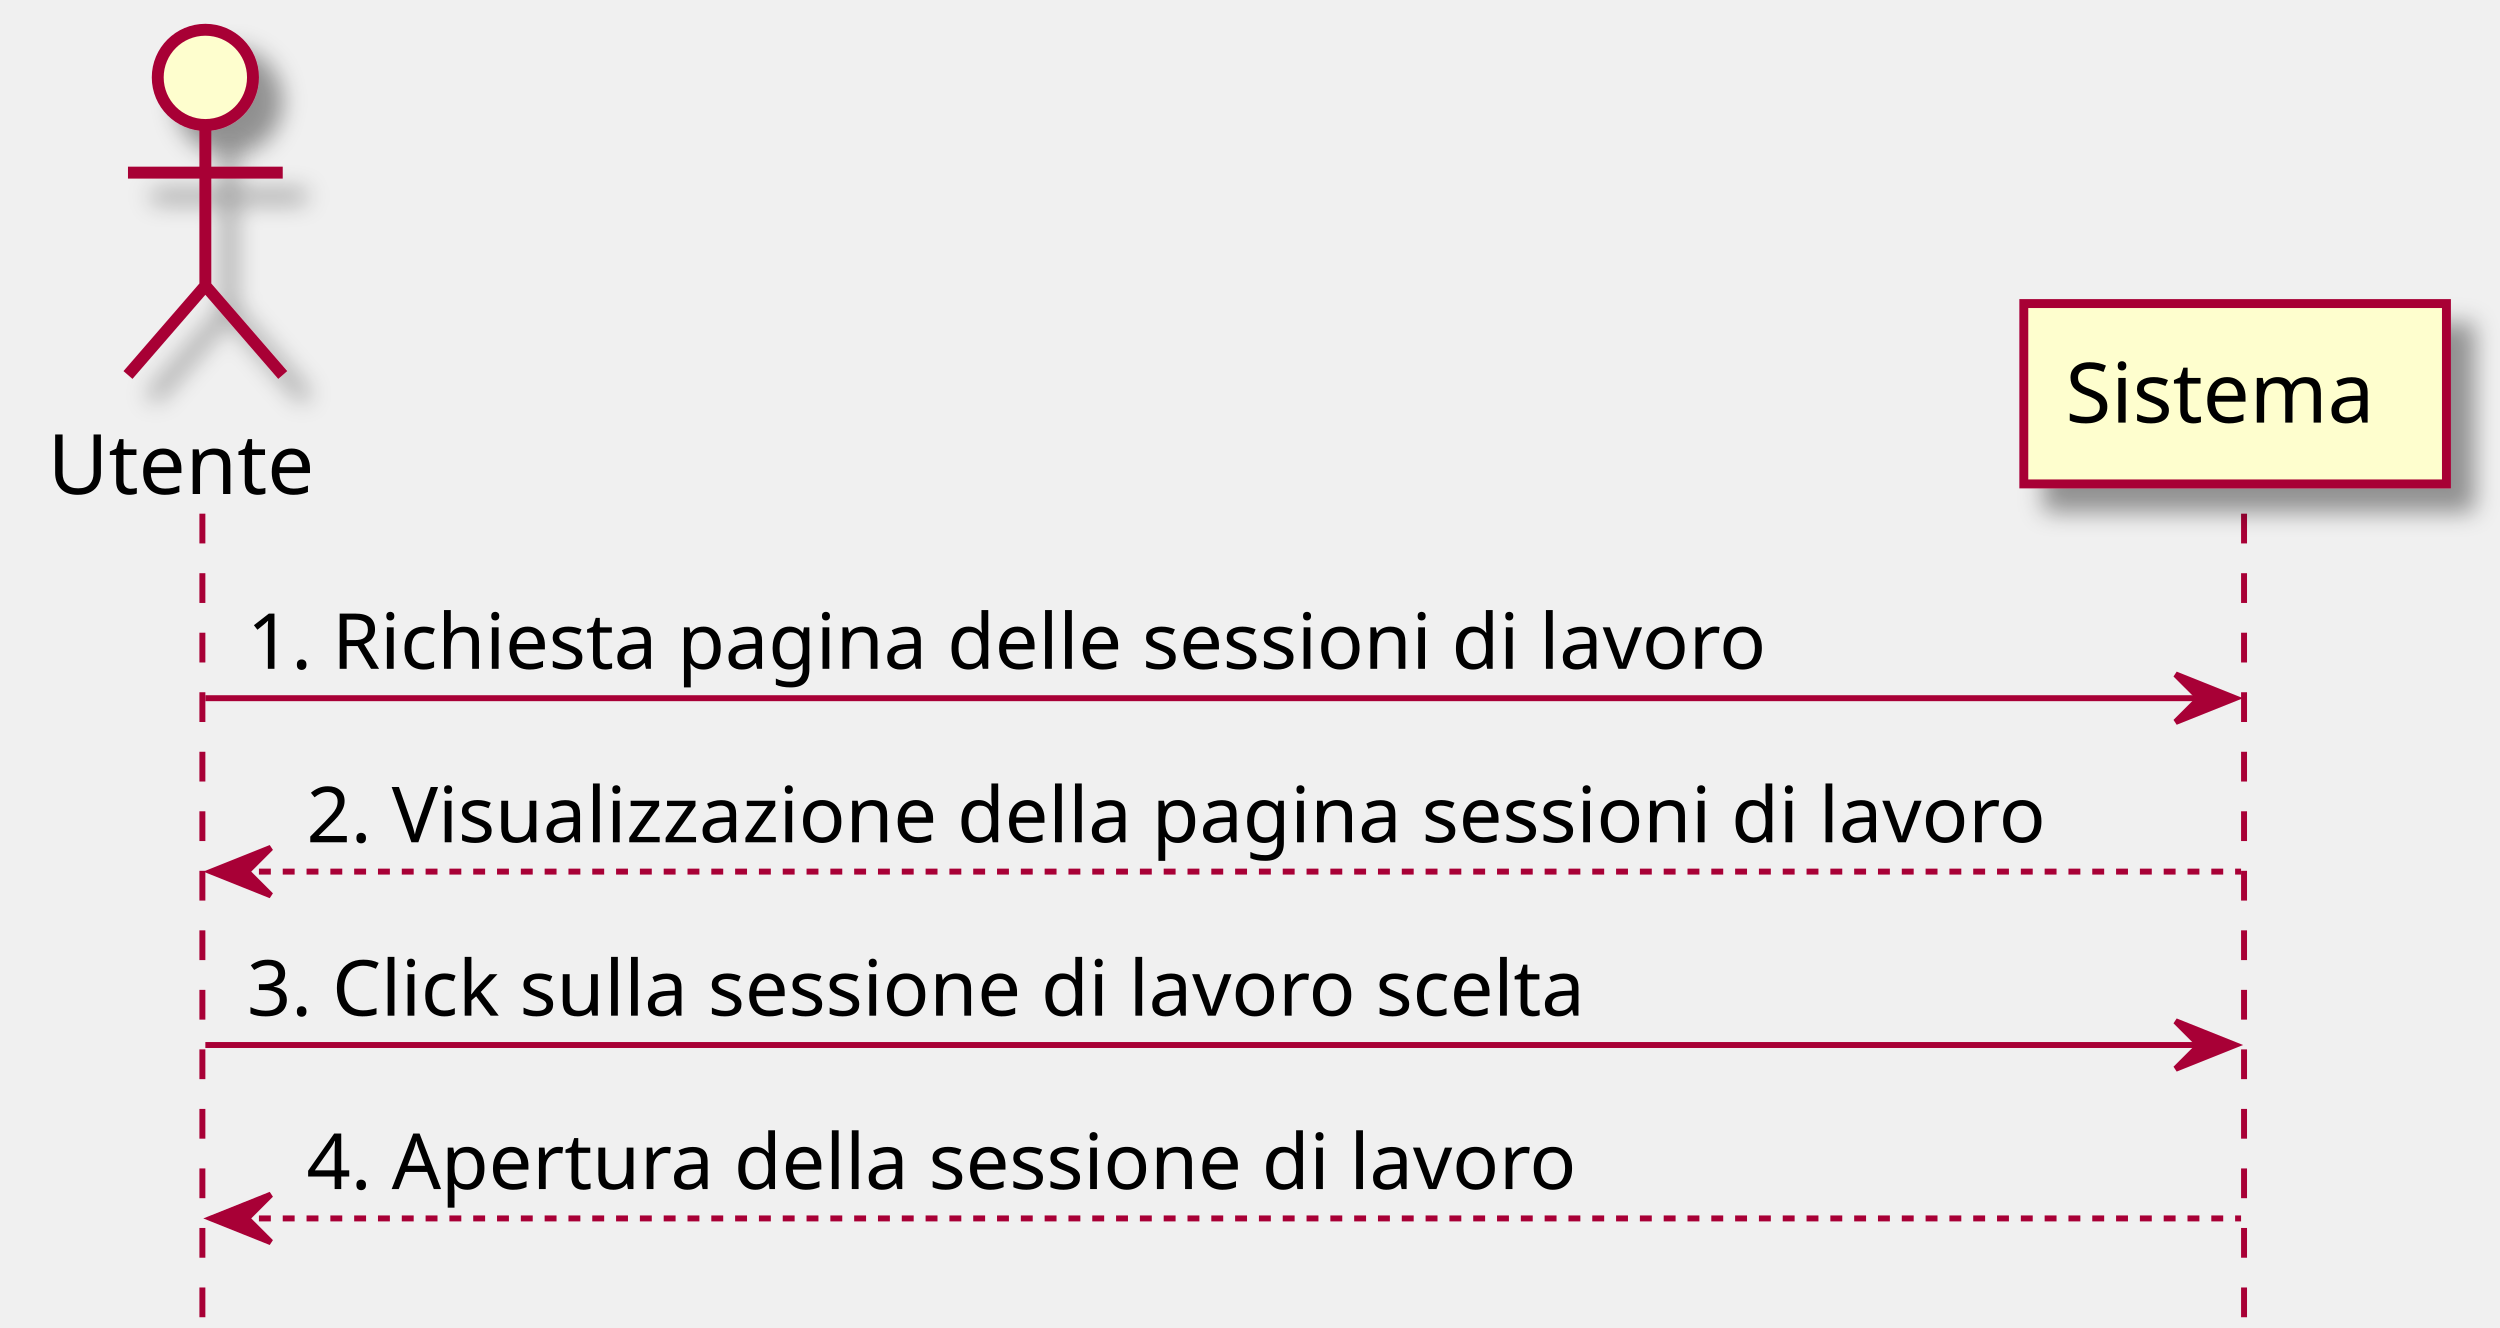
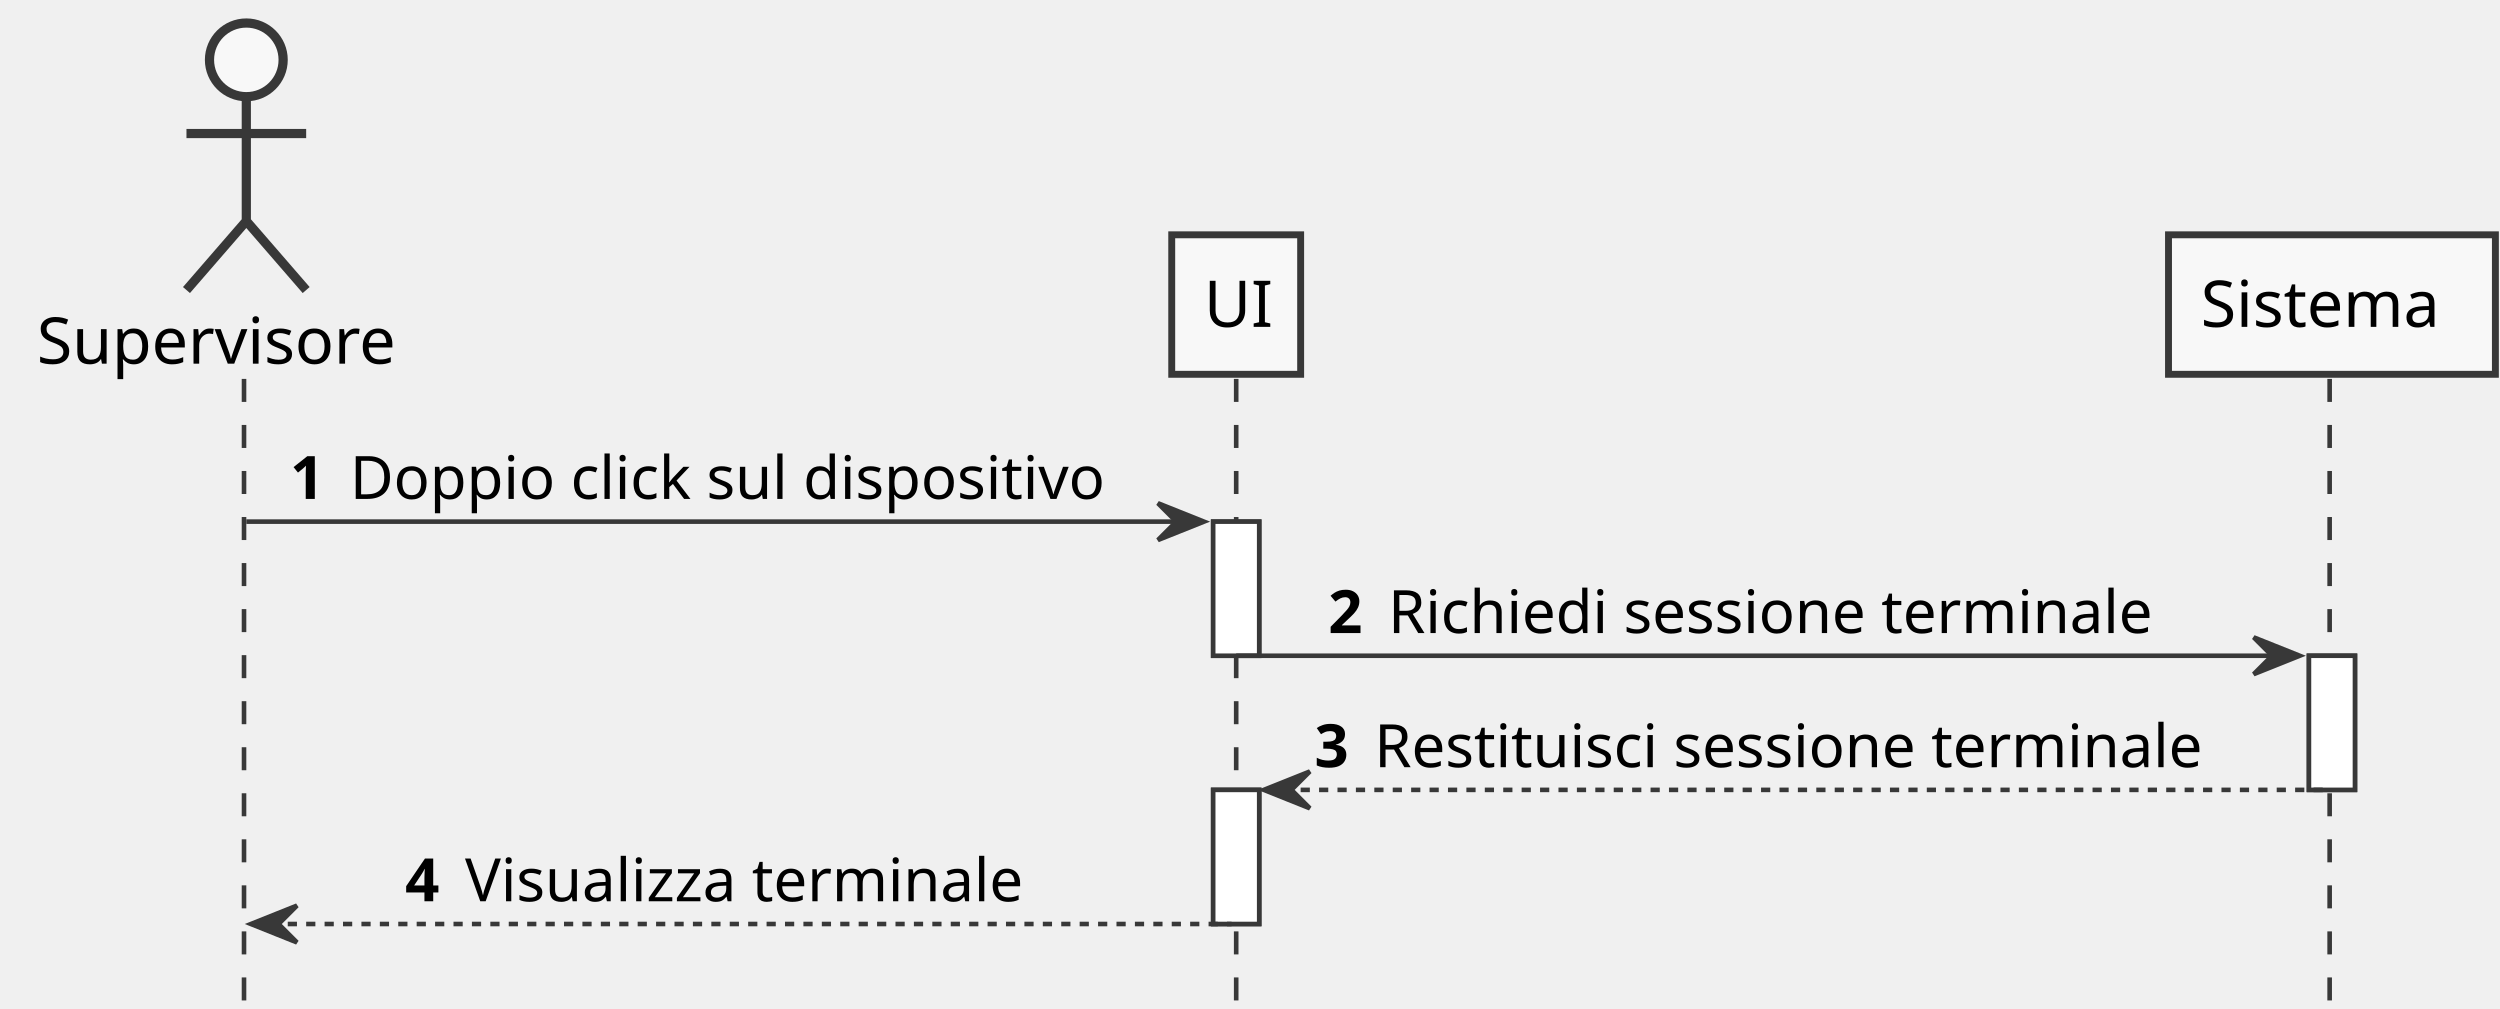
- <svg xmlns="http://www.w3.org/2000/svg" contentScriptType="application/ecmascript" contentStyleType="text/css" height="223px" preserveAspectRatio="none" style="width:420px;height:223px;" version="1.1" viewBox="0 0 420 223" width="420px" zoomAndPan="magnify">
-   <defs>
-     <filter height="300%" id="ft1y394" width="300%" x="-1" y="-1">
-       <feGaussianBlur result="blurOut" stdDeviation="2.0" />
-       <feColorMatrix in="blurOut" result="blurOut2" type="matrix" values="0 0 0 0 0 0 0 0 0 0 0 0 0 0 0 0 0 0 .4 0" />
-       <feOffset dx="4.0" dy="4.0" in="blurOut2" result="blurOut3" />
-       <feBlend in="SourceGraphic" in2="blurOut3" mode="normal" />
-     </filter>
-   </defs>
+ <svg xmlns="http://www.w3.org/2000/svg" contentScriptType="application/ecmascript" contentStyleType="text/css" height="219px" preserveAspectRatio="none" style="width:543px;height:219px;" version="1.1" viewBox="0 0 543 219" width="543px" zoomAndPan="magnify">
+   <defs />
  <g>
-     <line style="stroke: #A80036; stroke-width: 1.0; stroke-dasharray: 5.0,5.0;" x1="34" x2="34" y1="86.297" y2="222.828" />
-     <line style="stroke: #A80036; stroke-width: 1.0; stroke-dasharray: 5.0,5.0;" x1="377" x2="377" y1="86.297" y2="222.828" />
-     <text fill="#000000" font-family="sans-serif" font-size="14" lengthAdjust="spacingAndGlyphs" textLength="47" x="8" y="82.995">Utente</text>
-     <ellipse cx="34.5" cy="13" fill="#FEFECE" filter="url(#ft1y394)" rx="8" ry="8" style="stroke: #A80036; stroke-width: 2.0;" />
-     <path d="M34.5,21 L34.5,48 M21.5,29 L47.5,29 M34.5,48 L21.5,63 M34.5,48 L47.5,63 " fill="#FEFECE" filter="url(#ft1y394)" style="stroke: #A80036; stroke-width: 2.0;" />
-     <rect fill="#FEFECE" filter="url(#ft1y394)" height="30.297" style="stroke: #A80036; stroke-width: 1.5;" width="71" x="340" y="51" />
-     <text fill="#000000" font-family="sans-serif" font-size="14" lengthAdjust="spacingAndGlyphs" textLength="57" x="347" y="70.995">Sistema</text>
-     <polygon fill="#A80036" points="365.5,113.297,375.5,117.297,365.5,121.297,369.5,117.297" style="stroke: #A80036; stroke-width: 1.0;" />
-     <line style="stroke: #A80036; stroke-width: 1.0;" x1="34.5" x2="371.5" y1="117.297" y2="117.297" />
-     <text fill="#000000" font-family="sans-serif" font-size="13" lengthAdjust="spacingAndGlyphs" textLength="278" x="41.5" y="112.364">1. Richiesta pagina delle sessioni di lavoro</text>
-     <polygon fill="#A80036" points="45.5,142.43,35.5,146.43,45.5,150.43,41.5,146.43" style="stroke: #A80036; stroke-width: 1.0;" />
-     <line style="stroke: #A80036; stroke-width: 1.0; stroke-dasharray: 2.0,2.0;" x1="39.5" x2="376.5" y1="146.43" y2="146.43" />
-     <text fill="#000000" font-family="sans-serif" font-size="13" lengthAdjust="spacingAndGlyphs" textLength="319" x="51.5" y="141.497">2. Visualizzazione della pagina sessioni di lavoro</text>
-     <polygon fill="#A80036" points="365.5,171.562,375.5,175.562,365.5,179.562,369.5,175.562" style="stroke: #A80036; stroke-width: 1.0;" />
-     <line style="stroke: #A80036; stroke-width: 1.0;" x1="34.5" x2="371.5" y1="175.562" y2="175.562" />
-     <text fill="#000000" font-family="sans-serif" font-size="13" lengthAdjust="spacingAndGlyphs" textLength="248" x="41.5" y="170.629">3. Click sulla sessione di lavoro scelta</text>
-     <polygon fill="#A80036" points="45.5,200.695,35.5,204.695,45.5,208.695,41.5,204.695" style="stroke: #A80036; stroke-width: 1.0;" />
-     <line style="stroke: #A80036; stroke-width: 1.0; stroke-dasharray: 2.0,2.0;" x1="39.5" x2="376.5" y1="204.695" y2="204.695" />
-     <text fill="#000000" font-family="sans-serif" font-size="13" lengthAdjust="spacingAndGlyphs" textLength="230" x="51.5" y="199.762">4. Apertura della sessione di lavoro</text>
+     <rect fill="#FFFFFF" height="29.133" style="stroke: #383838; stroke-width: 1.0;" width="10" x="263.5" y="113.297" />
+     <rect fill="#FFFFFF" height="29.133" style="stroke: #383838; stroke-width: 1.0;" width="10" x="263.5" y="171.562" />
+     <rect fill="#FFFFFF" height="29.133" style="stroke: #383838; stroke-width: 1.0;" width="10" x="501.5" y="142.43" />
+     <line style="stroke: #383838; stroke-width: 1.0; stroke-dasharray: 5.0,5.0;" x1="53" x2="53" y1="82.297" y2="218.828" />
+     <line style="stroke: #383838; stroke-width: 1.0; stroke-dasharray: 5.0,5.0;" x1="268.5" x2="268.5" y1="82.297" y2="218.828" />
+     <line style="stroke: #383838; stroke-width: 1.0; stroke-dasharray: 5.0,5.0;" x1="506" x2="506" y1="82.297" y2="218.828" />
+     <text fill="#000000" font-family="sans-serif" font-size="14" lengthAdjust="spacingAndGlyphs" textLength="85" x="8" y="78.995">Supervisore</text>
+     <ellipse cx="53.5" cy="13" fill="#F8F8F8" rx="8" ry="8" style="stroke: #383838; stroke-width: 2.0;" />
+     <path d="M53.5,21 L53.5,48 M40.5,29 L66.5,29 M53.5,48 L40.5,63 M53.5,48 L66.5,63 " fill="#F8F8F8" style="stroke: #383838; stroke-width: 2.0;" />
+     <rect fill="#F8F8F8" height="30.297" style="stroke: #383838; stroke-width: 1.5;" width="28" x="254.5" y="51" />
+     <text fill="#000000" font-family="sans-serif" font-size="14" lengthAdjust="spacingAndGlyphs" textLength="14" x="261.5" y="70.995">UI</text>
+     <rect fill="#F8F8F8" height="30.297" style="stroke: #383838; stroke-width: 1.5;" width="71" x="471" y="51" />
+     <text fill="#000000" font-family="sans-serif" font-size="14" lengthAdjust="spacingAndGlyphs" textLength="57" x="478" y="70.995">Sistema</text>
+     <rect fill="#FFFFFF" height="29.133" style="stroke: #383838; stroke-width: 1.0;" width="10" x="263.5" y="113.297" />
+     <rect fill="#FFFFFF" height="29.133" style="stroke: #383838; stroke-width: 1.0;" width="10" x="263.5" y="171.562" />
+     <rect fill="#FFFFFF" height="29.133" style="stroke: #383838; stroke-width: 1.0;" width="10" x="501.5" y="142.43" />
+     <polygon fill="#383838" points="251.5,109.297,261.5,113.297,251.5,117.297,255.5,113.297" style="stroke: #383838; stroke-width: 1.0;" />
+     <line style="stroke: #383838; stroke-width: 1.0;" x1="53.5" x2="257.5" y1="113.297" y2="113.297" />
+     <text fill="#000000" font-family="sans-serif" font-size="13" font-weight="bold" lengthAdjust="spacingAndGlyphs" textLength="9" x="63" y="108.364">1</text>
+     <text fill="#000000" font-family="sans-serif" font-size="13" lengthAdjust="spacingAndGlyphs" textLength="178" x="76" y="108.364">Doppio click sul dispositivo</text>
+     <polygon fill="#383838" points="489.5,138.43,499.5,142.43,489.5,146.43,493.5,142.43" style="stroke: #383838; stroke-width: 1.0;" />
+     <line style="stroke: #383838; stroke-width: 1.0;" x1="268.5" x2="495.5" y1="142.43" y2="142.43" />
+     <text fill="#000000" font-family="sans-serif" font-size="13" font-weight="bold" lengthAdjust="spacingAndGlyphs" textLength="9" x="288.5" y="137.497">2</text>
+     <text fill="#000000" font-family="sans-serif" font-size="13" lengthAdjust="spacingAndGlyphs" textLength="180" x="301.5" y="137.497">Richiedi sessione terminale</text>
+     <polygon fill="#383838" points="284.5,167.562,274.5,171.562,284.5,175.562,280.5,171.562" style="stroke: #383838; stroke-width: 1.0;" />
+     <line style="stroke: #383838; stroke-width: 1.0; stroke-dasharray: 2.0,2.0;" x1="278.5" x2="505.5" y1="171.562" y2="171.562" />
+     <text fill="#000000" font-family="sans-serif" font-size="13" font-weight="bold" lengthAdjust="spacingAndGlyphs" textLength="9" x="285.5" y="166.629">3</text>
+     <text fill="#000000" font-family="sans-serif" font-size="13" lengthAdjust="spacingAndGlyphs" textLength="196" x="298.5" y="166.629">Restituisci sessione terminale</text>
+     <polygon fill="#383838" points="64.5,196.695,54.5,200.695,64.5,204.695,60.5,200.695" style="stroke: #383838; stroke-width: 1.0;" />
+     <line style="stroke: #383838; stroke-width: 1.0; stroke-dasharray: 2.0,2.0;" x1="58.5" x2="267.5" y1="200.695" y2="200.695" />
+     <text fill="#000000" font-family="sans-serif" font-size="13" font-weight="bold" lengthAdjust="spacingAndGlyphs" textLength="9" x="88" y="195.762">4</text>
+     <text fill="#000000" font-family="sans-serif" font-size="13" lengthAdjust="spacingAndGlyphs" textLength="133" x="101" y="195.762">Visualizza terminale</text>
  </g>
</svg>
